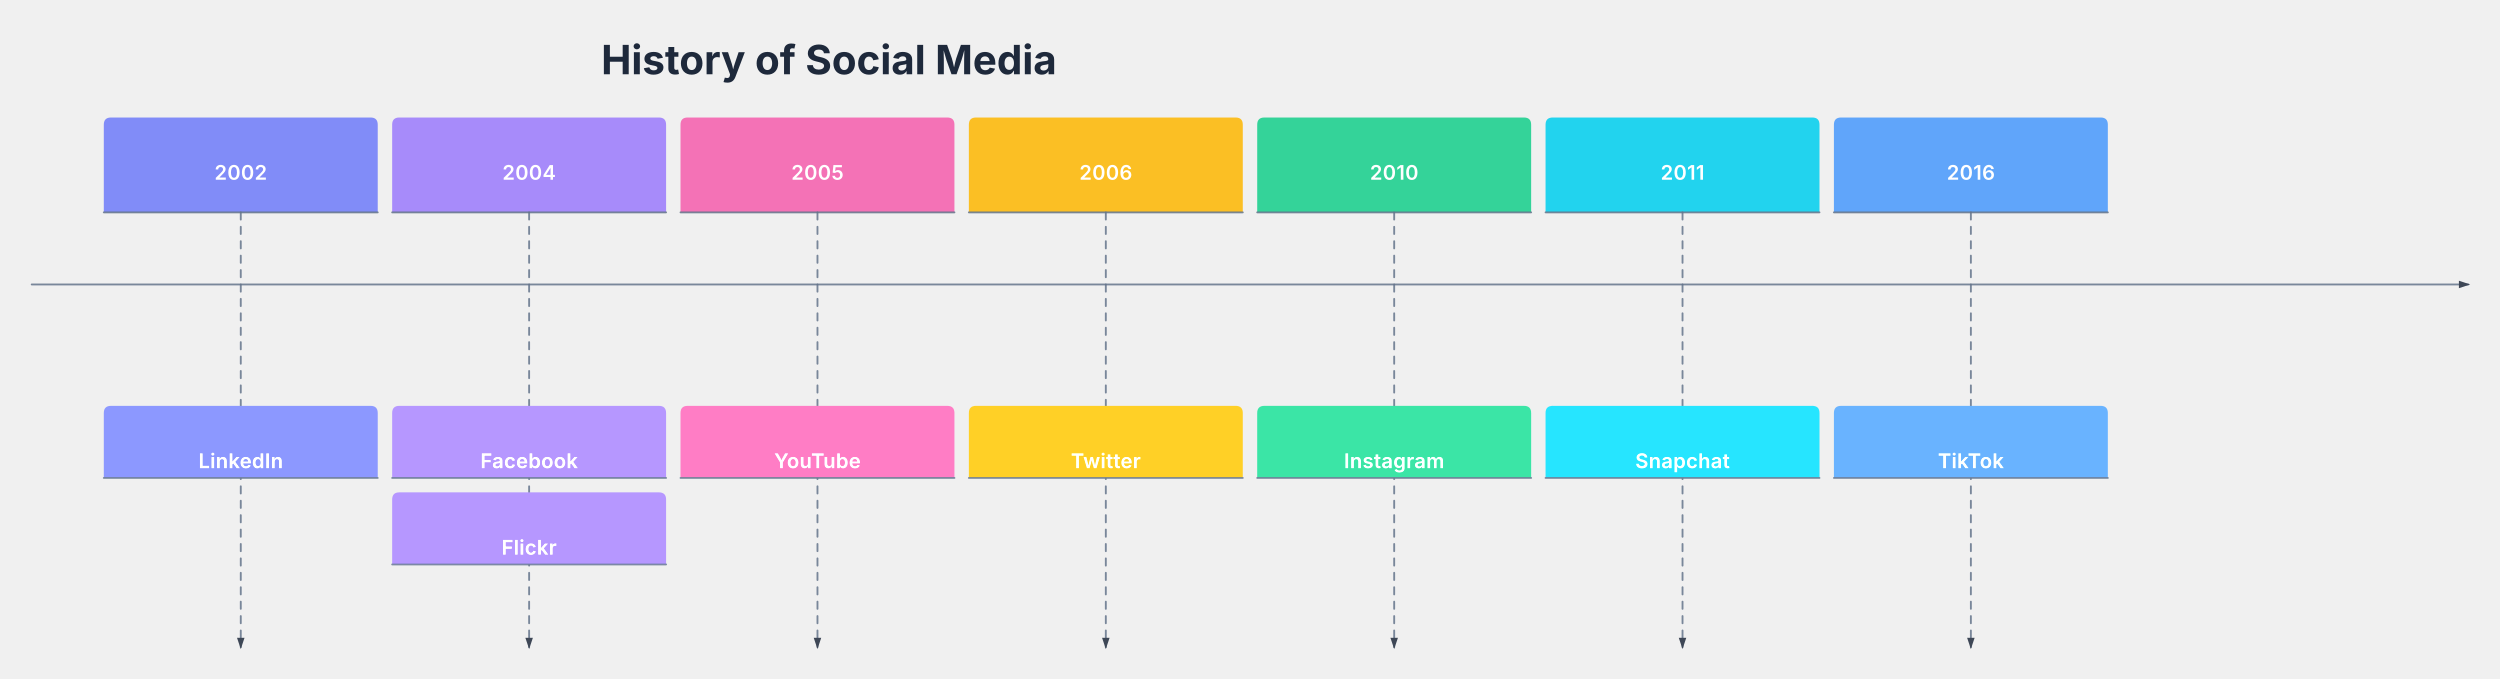
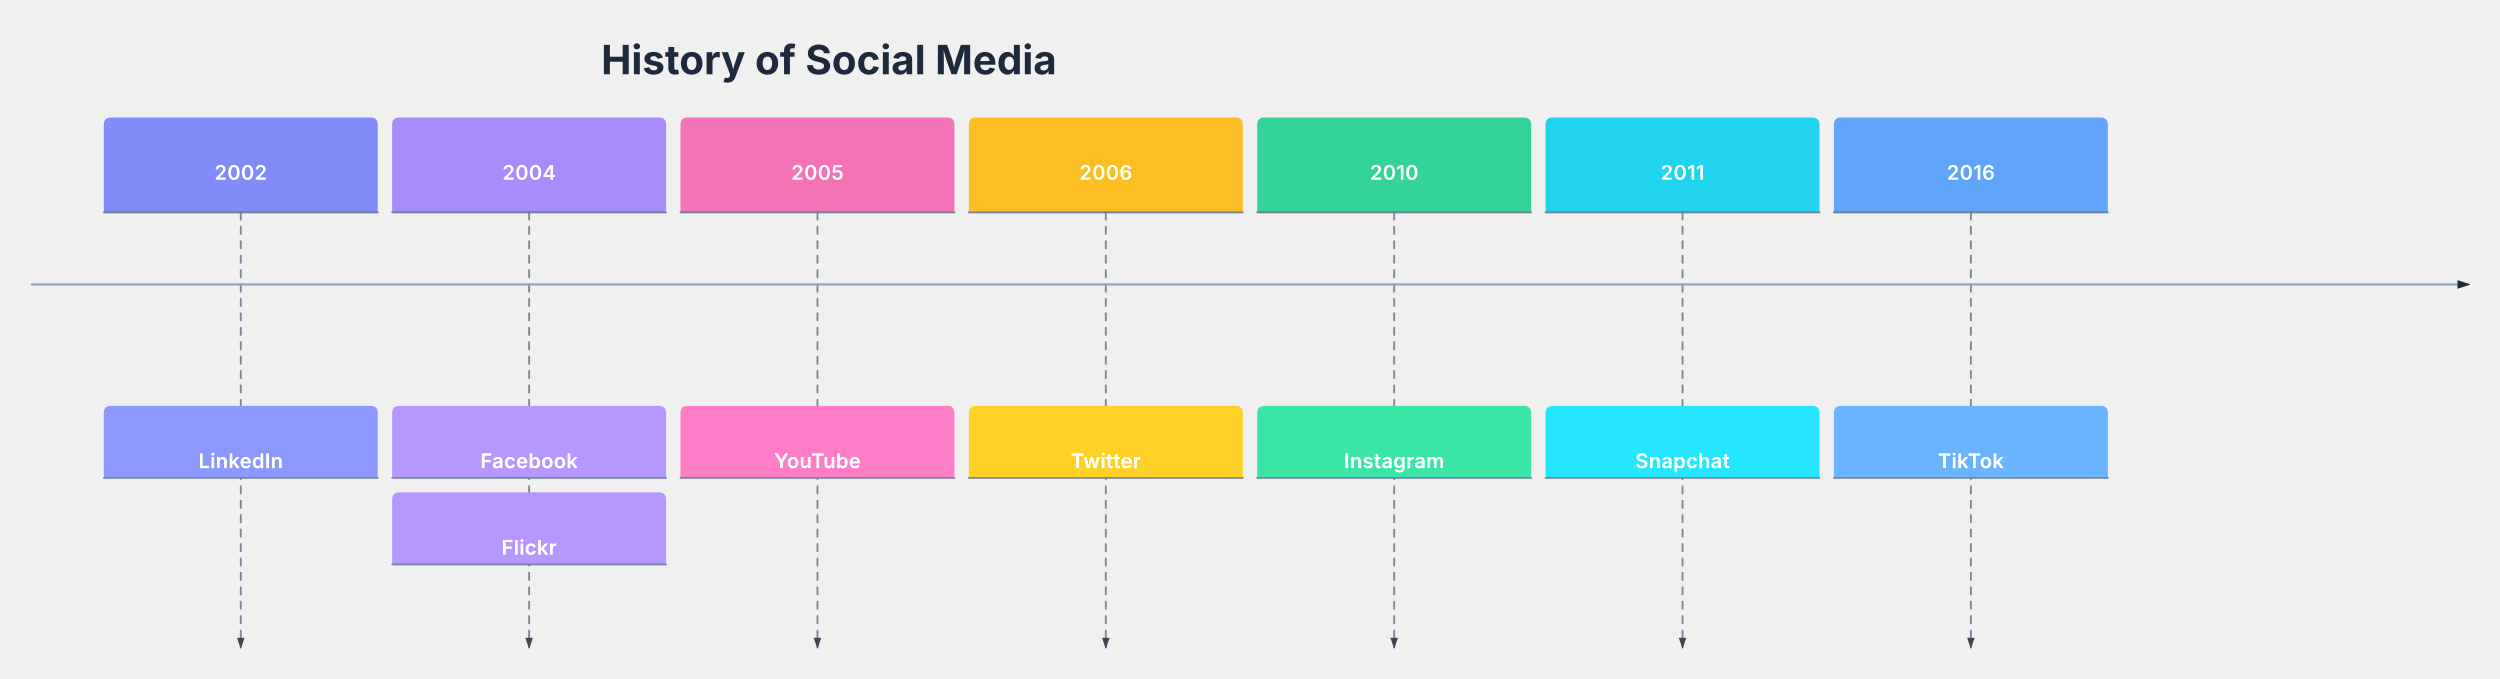
<svg xmlns="http://www.w3.org/2000/svg" id="graph-pretty" width="1734" style="max-width: none;" viewBox="128 -31.5 1734 470.9" role="graphics-document document" aria-roledescription="timeline" height="470.9">
  <style>#graph-pretty{font-family:"Inter",system-ui,-apple-system,"Segoe UI",Roboto,"Helvetica Neue",Arial,sans-serif;font-size:14px;fill:#1E293B;}@keyframes edge-animation-frame{from{stroke-dashoffset:0;}}@keyframes dash{to{stroke-dashoffset:0;}}#graph-pretty .edge-animation-slow{stroke-dasharray:9,5!important;stroke-dashoffset:900;animation:dash 50s linear infinite;stroke-linecap:round;}#graph-pretty .edge-animation-fast{stroke-dasharray:9,5!important;stroke-dashoffset:900;animation:dash 20s linear infinite;stroke-linecap:round;}#graph-pretty .error-icon{fill:#F0FDFA;}#graph-pretty .error-text{fill:#0f0205;stroke:#0f0205;}#graph-pretty .edge-thickness-normal{stroke-width:1px;}#graph-pretty .edge-thickness-thick{stroke-width:3.5px;}#graph-pretty .edge-pattern-solid{stroke-dasharray:0;}#graph-pretty .edge-thickness-invisible{stroke-width:0;fill:none;}#graph-pretty .edge-pattern-dashed{stroke-dasharray:3;}#graph-pretty .edge-pattern-dotted{stroke-dasharray:2;}#graph-pretty .marker{fill:#94A3B8;stroke:#94A3B8;}#graph-pretty .marker.cross{stroke:#94A3B8;}#graph-pretty svg{font-family:"Inter",system-ui,-apple-system,"Segoe UI",Roboto,"Helvetica Neue",Arial,sans-serif;font-size:14px;}#graph-pretty p{margin:0;}#graph-pretty .edge{stroke-width:3;}#graph-pretty .section--1 rect,#graph-pretty .section--1 path,#graph-pretty .section--1 circle,#graph-pretty .section--1 path{fill:#818CF8;}#graph-pretty .section--1 text{fill:#FFFFFF;}#graph-pretty .node-icon--1{font-size:40px;color:#FFFFFF;}#graph-pretty .section-edge--1{stroke:#818CF8;}#graph-pretty .edge-depth--1{stroke-width:17;}#graph-pretty .section--1 line{stroke:rgb(241.868, 221.233, 18.632);stroke-width:3;}#graph-pretty .lineWrapper line{stroke:#FFFFFF;}#graph-pretty .disabled,#graph-pretty .disabled circle,#graph-pretty .disabled text{fill:#F0FDFA;}#graph-pretty .disabled text{fill:#C7D2FE;}#graph-pretty .section-0 rect,#graph-pretty .section-0 path,#graph-pretty .section-0 circle,#graph-pretty .section-0 path{fill:#A78BFA;}#graph-pretty .section-0 text{fill:#FFFFFF;}#graph-pretty .node-icon-0{font-size:40px;color:#FFFFFF;}#graph-pretty .section-edge-0{stroke:#A78BFA;}#graph-pretty .edge-depth-0{stroke-width:14;}#graph-pretty .section-0 line{stroke:rgb(180.727, 238.231, 10.269);stroke-width:3;}#graph-pretty .lineWrapper line{stroke:#FFFFFF;}#graph-pretty .disabled,#graph-pretty .disabled circle,#graph-pretty .disabled text{fill:#F0FDFA;}#graph-pretty .disabled text{fill:#C7D2FE;}#graph-pretty .section-1 rect,#graph-pretty .section-1 path,#graph-pretty .section-1 circle,#graph-pretty .section-1 path{fill:#F472B6;}#graph-pretty .section-1 text{fill:#FFFFFF;}#graph-pretty .node-icon-1{font-size:40px;color:#FFFFFF;}#graph-pretty .section-edge-1{stroke:#F472B6;}#graph-pretty .edge-depth-1{stroke-width:11;}#graph-pretty .section-1 line{stroke:rgb(41.181, 238.319, 135.201);stroke-width:3;}#graph-pretty .lineWrapper line{stroke:#FFFFFF;}#graph-pretty .disabled,#graph-pretty .disabled circle,#graph-pretty .disabled text{fill:#F0FDFA;}#graph-pretty .disabled text{fill:#C7D2FE;}#graph-pretty .section-2 rect,#graph-pretty .section-2 path,#graph-pretty .section-2 circle,#graph-pretty .section-2 path{fill:#FBBF24;}#graph-pretty .section-2 text{fill:#FFFFFF;}#graph-pretty .node-icon-2{font-size:40px;color:#FFFFFF;}#graph-pretty .section-edge-2{stroke:#FBBF24;}#graph-pretty .edge-depth-2{stroke-width:8;}#graph-pretty .section-2 line{stroke:rgb(98.361, 141.276, 252.139);stroke-width:3;}#graph-pretty .lineWrapper line{stroke:#FFFFFF;}#graph-pretty .disabled,#graph-pretty .disabled circle,#graph-pretty .disabled text{fill:#F0FDFA;}#graph-pretty .disabled text{fill:#C7D2FE;}#graph-pretty .section-3 rect,#graph-pretty .section-3 path,#graph-pretty .section-3 circle,#graph-pretty .section-3 path{fill:#34D399;}#graph-pretty .section-3 text{fill:#FFFFFF;}#graph-pretty .node-icon-3{font-size:40px;color:#FFFFFF;}#graph-pretty .section-edge-3{stroke:#34D399;}#graph-pretty .edge-depth-3{stroke-width:5;}#graph-pretty .section-3 line{stroke:rgb(230.862, 143.638, 175.455);stroke-width:3;}#graph-pretty .lineWrapper line{stroke:#FFFFFF;}#graph-pretty .disabled,#graph-pretty .disabled circle,#graph-pretty .disabled text{fill:#F0FDFA;}#graph-pretty .disabled text{fill:#C7D2FE;}#graph-pretty .section-4 rect,#graph-pretty .section-4 path,#graph-pretty .section-4 circle,#graph-pretty .section-4 path{fill:#22D3EE;}#graph-pretty .section-4 text{fill:#FFFFFF;}#graph-pretty .node-icon-4{font-size:40px;color:#FFFFFF;}#graph-pretty .section-edge-4{stroke:#22D3EE;}#graph-pretty .edge-depth-4{stroke-width:2;}#graph-pretty .section-4 line{stroke:rgb(244.679, 137.214, 120.821);stroke-width:3;}#graph-pretty .lineWrapper line{stroke:#FFFFFF;}#graph-pretty .disabled,#graph-pretty .disabled circle,#graph-pretty .disabled text{fill:#F0FDFA;}#graph-pretty .disabled text{fill:#C7D2FE;}#graph-pretty .section-5 rect,#graph-pretty .section-5 path,#graph-pretty .section-5 circle,#graph-pretty .section-5 path{fill:#60A5FA;}#graph-pretty .section-5 text{fill:#FFFFFF;}#graph-pretty .node-icon-5{font-size:40px;color:#FFFFFF;}#graph-pretty .section-edge-5{stroke:#60A5FA;}#graph-pretty .edge-depth-5{stroke-width:-1;}#graph-pretty .section-5 line{stroke:rgb(248.338, 156.409, 43.162);stroke-width:3;}#graph-pretty .lineWrapper line{stroke:#FFFFFF;}#graph-pretty .disabled,#graph-pretty .disabled circle,#graph-pretty .disabled text{fill:#F0FDFA;}#graph-pretty .disabled text{fill:#C7D2FE;}#graph-pretty .section-6 rect,#graph-pretty .section-6 path,#graph-pretty .section-6 circle,#graph-pretty .section-6 path{fill:#A3E635;}#graph-pretty .section-6 text{fill:#FFFFFF;}#graph-pretty .node-icon-6{font-size:40px;color:#FFFFFF;}#graph-pretty .section-edge-6{stroke:#A3E635;}#graph-pretty .edge-depth-6{stroke-width:-4;}#graph-pretty .section-6 line{stroke:rgb(162.522, 116.626, 237.874);stroke-width:3;}#graph-pretty .lineWrapper line{stroke:#FFFFFF;}#graph-pretty .disabled,#graph-pretty .disabled circle,#graph-pretty .disabled text{fill:#F0FDFA;}#graph-pretty .disabled text{fill:#C7D2FE;}#graph-pretty .section-7 rect,#graph-pretty .section-7 path,#graph-pretty .section-7 circle,#graph-pretty .section-7 path{fill:#FB923C;}#graph-pretty .section-7 text{fill:#FFFFFF;}#graph-pretty .node-icon-7{font-size:40px;color:#FFFFFF;}#graph-pretty .section-edge-7{stroke:#FB923C;}#graph-pretty .edge-depth-7{stroke-width:-7;}#graph-pretty .section-7 line{stroke:rgb(75.188, 172.01, 251.312);stroke-width:3;}#graph-pretty .lineWrapper line{stroke:#FFFFFF;}#graph-pretty .disabled,#graph-pretty .disabled circle,#graph-pretty .disabled text{fill:#F0FDFA;}#graph-pretty .disabled text{fill:#C7D2FE;}#graph-pretty .section-8 rect,#graph-pretty .section-8 path,#graph-pretty .section-8 circle,#graph-pretty .section-8 path{fill:#2DD4BF;}#graph-pretty .section-8 text{fill:#FFFFFF;}#graph-pretty .node-icon-8{font-size:40px;color:#FFFFFF;}#graph-pretty .section-edge-8{stroke:#2DD4BF;}#graph-pretty .edge-depth-8{stroke-width:-10;}#graph-pretty .section-8 line{stroke:rgb(232.99, 147.51, 158.259);stroke-width:3;}#graph-pretty .lineWrapper line{stroke:#FFFFFF;}#graph-pretty .disabled,#graph-pretty .disabled circle,#graph-pretty .disabled text{fill:#F0FDFA;}#graph-pretty .disabled text{fill:#C7D2FE;}#graph-pretty .section-9 rect,#graph-pretty .section-9 path,#graph-pretty .section-9 circle,#graph-pretty .section-9 path{fill:#C084FC;}#graph-pretty .section-9 text{fill:#FFFFFF;}#graph-pretty .node-icon-9{font-size:40px;color:#FFFFFF;}#graph-pretty .section-edge-9{stroke:#C084FC;}#graph-pretty .edge-depth-9{stroke-width:-13;}#graph-pretty .section-9 line{stroke:rgb(126.75, 247.464, 6.036);stroke-width:3;}#graph-pretty .lineWrapper line{stroke:#FFFFFF;}#graph-pretty .disabled,#graph-pretty .disabled circle,#graph-pretty .disabled text{fill:#F0FDFA;}#graph-pretty .disabled text{fill:#C7D2FE;}#graph-pretty .section-10 rect,#graph-pretty .section-10 path,#graph-pretty .section-10 circle,#graph-pretty .section-10 path{fill:#FB7185;}#graph-pretty .section-10 text{fill:#FFFFFF;}#graph-pretty .node-icon-10{font-size:40px;color:#FFFFFF;}#graph-pretty .section-edge-10{stroke:#FB7185;}#graph-pretty .edge-depth-10{stroke-width:-16;}#graph-pretty .section-10 line{stroke:rgb(24.979, 248.521, 216.123);stroke-width:3;}#graph-pretty .lineWrapper line{stroke:#FFFFFF;}#graph-pretty .disabled,#graph-pretty .disabled circle,#graph-pretty .disabled text{fill:#F0FDFA;}#graph-pretty .disabled text{fill:#C7D2FE;}#graph-pretty .section--1[data-look="neo"] rect,#graph-pretty .section--1[data-look="neo"] path,#graph-pretty .section--1[data-look="neo"] circle{fill:#EEF2FF;stroke:url(#graph-pretty-gradient);stroke-width:2;}#graph-pretty .section--1[data-look="neo"] line{stroke:url(#graph-pretty-gradient);stroke-width:2;}#graph-pretty .section-0[data-look="neo"] rect,#graph-pretty .section-0[data-look="neo"] path,#graph-pretty .section-0[data-look="neo"] circle{fill:#EEF2FF;stroke:url(#graph-pretty-gradient);stroke-width:2;}#graph-pretty .section-0[data-look="neo"] line{stroke:url(#graph-pretty-gradient);stroke-width:2;}#graph-pretty .section-1[data-look="neo"] rect,#graph-pretty .section-1[data-look="neo"] path,#graph-pretty .section-1[data-look="neo"] circle{fill:#EEF2FF;stroke:url(#graph-pretty-gradient);stroke-width:2;}#graph-pretty .section-1[data-look="neo"] line{stroke:url(#graph-pretty-gradient);stroke-width:2;}#graph-pretty .section-2[data-look="neo"] rect,#graph-pretty .section-2[data-look="neo"] path,#graph-pretty .section-2[data-look="neo"] circle{fill:#EEF2FF;stroke:url(#graph-pretty-gradient);stroke-width:2;}#graph-pretty .section-2[data-look="neo"] line{stroke:url(#graph-pretty-gradient);stroke-width:2;}#graph-pretty .section-3[data-look="neo"] rect,#graph-pretty .section-3[data-look="neo"] path,#graph-pretty .section-3[data-look="neo"] circle{fill:#EEF2FF;stroke:url(#graph-pretty-gradient);stroke-width:2;}#graph-pretty .section-3[data-look="neo"] line{stroke:url(#graph-pretty-gradient);stroke-width:2;}#graph-pretty .section-4[data-look="neo"] rect,#graph-pretty .section-4[data-look="neo"] path,#graph-pretty .section-4[data-look="neo"] circle{fill:#EEF2FF;stroke:url(#graph-pretty-gradient);stroke-width:2;}#graph-pretty .section-4[data-look="neo"] line{stroke:url(#graph-pretty-gradient);stroke-width:2;}#graph-pretty .section-5[data-look="neo"] rect,#graph-pretty .section-5[data-look="neo"] path,#graph-pretty .section-5[data-look="neo"] circle{fill:#EEF2FF;stroke:url(#graph-pretty-gradient);stroke-width:2;}#graph-pretty .section-5[data-look="neo"] line{stroke:url(#graph-pretty-gradient);stroke-width:2;}#graph-pretty .section-6[data-look="neo"] rect,#graph-pretty .section-6[data-look="neo"] path,#graph-pretty .section-6[data-look="neo"] circle{fill:#EEF2FF;stroke:url(#graph-pretty-gradient);stroke-width:2;}#graph-pretty .section-6[data-look="neo"] line{stroke:url(#graph-pretty-gradient);stroke-width:2;}#graph-pretty .section-7[data-look="neo"] rect,#graph-pretty .section-7[data-look="neo"] path,#graph-pretty .section-7[data-look="neo"] circle{fill:#EEF2FF;stroke:url(#graph-pretty-gradient);stroke-width:2;}#graph-pretty .section-7[data-look="neo"] line{stroke:url(#graph-pretty-gradient);stroke-width:2;}#graph-pretty .section-8[data-look="neo"] rect,#graph-pretty .section-8[data-look="neo"] path,#graph-pretty .section-8[data-look="neo"] circle{fill:#EEF2FF;stroke:url(#graph-pretty-gradient);stroke-width:2;}#graph-pretty .section-8[data-look="neo"] line{stroke:url(#graph-pretty-gradient);stroke-width:2;}#graph-pretty .section-9[data-look="neo"] rect,#graph-pretty .section-9[data-look="neo"] path,#graph-pretty .section-9[data-look="neo"] circle{fill:#EEF2FF;stroke:url(#graph-pretty-gradient);stroke-width:2;}#graph-pretty .section-9[data-look="neo"] line{stroke:url(#graph-pretty-gradient);stroke-width:2;}#graph-pretty .section-10[data-look="neo"] rect,#graph-pretty .section-10[data-look="neo"] path,#graph-pretty .section-10[data-look="neo"] circle{fill:#EEF2FF;stroke:url(#graph-pretty-gradient);stroke-width:2;}#graph-pretty .section-10[data-look="neo"] line{stroke:url(#graph-pretty-gradient);stroke-width:2;}#graph-pretty .section-root rect,#graph-pretty .section-root path,#graph-pretty .section-root circle{fill:#818CF8;}#graph-pretty .section-root text{fill:#FFFFFF;}#graph-pretty .icon-container{height:100%;display:flex;justify-content:center;align-items:center;}#graph-pretty .edge{fill:none;}#graph-pretty .eventWrapper{filter:brightness(120%);}#graph-pretty .node .neo-node{stroke:#A5B4FC;}#graph-pretty [data-look="neo"].node rect,#graph-pretty [data-look="neo"].cluster rect,#graph-pretty [data-look="neo"].node polygon{stroke:url(#graph-pretty-gradient);filter:drop-shadow( 1px 2px 2px rgba(185,185,185,1));}#graph-pretty [data-look="neo"].node path{stroke:url(#graph-pretty-gradient);stroke-width:1px;}#graph-pretty [data-look="neo"].node .outer-path{filter:drop-shadow( 1px 2px 2px rgba(185,185,185,1));}#graph-pretty [data-look="neo"].node .neo-line path{stroke:#A5B4FC;filter:none;}#graph-pretty [data-look="neo"].node circle{stroke:url(#graph-pretty-gradient);filter:drop-shadow( 1px 2px 2px rgba(185,185,185,1));}#graph-pretty [data-look="neo"].node circle .state-start{fill:#000000;}#graph-pretty [data-look="neo"].icon-shape .icon{fill:url(#graph-pretty-gradient);filter:drop-shadow( 1px 2px 2px rgba(185,185,185,1));}#graph-pretty [data-look="neo"].icon-shape .icon-neo path{stroke:url(#graph-pretty-gradient);filter:drop-shadow( 1px 2px 2px rgba(185,185,185,1));}#graph-pretty :root{--mermaid-font-family:"Inter",system-ui,-apple-system,"Segoe UI",Roboto,"Helvetica Neue",Arial,sans-serif;}</style>
  <g />
  <g />
  <defs>
    <marker id="graph-pretty-arrowhead" refX="5" refY="2" markerWidth="6" markerHeight="4" orient="auto">
      <path d="M 0,0 V 4 L6,2 Z" />
    </marker>
  </defs>
  <g class="taskWrapper" transform="translate(200, 50)">
    <g class="timeline-node section--1">
      <g>
        <path id="graph-pretty-node-0" class="node-bkg node-undefined" d="M0 60.8 v-55.8 q0,-5,5,-5 h180 q5,0,5,5 v60.8 H0 Z" />
        <line class="node-line--1" x1="0" y1="65.8" x2="190" y2="65.8" />
      </g>
      <g transform="translate(95, 10)">
        <text dy="1em" alignment-baseline="middle" dominant-baseline="middle" text-anchor="middle">
          <tspan x="0" dy="1em">2002</tspan>
        </text>
      </g>
    </g>
  </g>
  <g class="lineWrapper">
    <line x1="295" y1="115.8" x2="295" y2="417.4" stroke-width="2" stroke="black" marker-end="url(#graph-pretty-arrowhead)" stroke-dasharray="5,5" />
  </g>
  <g class="eventWrapper" transform="translate(200, 250)">
    <g class="timeline-node section--1">
      <g>
        <path id="graph-pretty-node-1" class="node-bkg node-undefined" d="M0 45 v-40 q0,-5,5,-5 h180 q5,0,5,5 v45 H0 Z" />
        <line class="node-line--1" x1="0" y1="50" x2="190" y2="50" />
      </g>
      <g transform="translate(95, 10)">
        <text dy="1em" alignment-baseline="middle" dominant-baseline="middle" text-anchor="middle">
          <tspan x="0" dy="1em">LinkedIn</tspan>
        </text>
      </g>
    </g>
  </g>
  <g class="taskWrapper" transform="translate(400, 50)">
    <g class="timeline-node section-0">
      <g>
        <path id="graph-pretty-node-2" class="node-bkg node-undefined" d="M0 60.8 v-55.8 q0,-5,5,-5 h180 q5,0,5,5 v60.8 H0 Z" />
        <line class="node-line-0" x1="0" y1="65.8" x2="190" y2="65.8" />
      </g>
      <g transform="translate(95, 10)">
        <text dy="1em" alignment-baseline="middle" dominant-baseline="middle" text-anchor="middle">
          <tspan x="0" dy="1em">2004</tspan>
        </text>
      </g>
    </g>
  </g>
  <g class="lineWrapper">
    <line x1="495" y1="115.8" x2="495" y2="417.4" stroke-width="2" stroke="black" marker-end="url(#graph-pretty-arrowhead)" stroke-dasharray="5,5" />
  </g>
  <g class="eventWrapper" transform="translate(400, 250)">
    <g class="timeline-node section-0">
      <g>
        <path id="graph-pretty-node-3" class="node-bkg node-undefined" d="M0 45 v-40 q0,-5,5,-5 h180 q5,0,5,5 v45 H0 Z" />
        <line class="node-line-0" x1="0" y1="50" x2="190" y2="50" />
      </g>
      <g transform="translate(95, 10)">
        <text dy="1em" alignment-baseline="middle" dominant-baseline="middle" text-anchor="middle">
          <tspan x="0" dy="1em">Facebook</tspan>
        </text>
      </g>
    </g>
  </g>
  <g class="eventWrapper" transform="translate(400, 310)">
    <g class="timeline-node section-0">
      <g>
        <path id="graph-pretty-node-4" class="node-bkg node-undefined" d="M0 45 v-40 q0,-5,5,-5 h180 q5,0,5,5 v45 H0 Z" />
        <line class="node-line-0" x1="0" y1="50" x2="190" y2="50" />
      </g>
      <g transform="translate(95, 10)">
        <text dy="1em" alignment-baseline="middle" dominant-baseline="middle" text-anchor="middle">
          <tspan x="0" dy="1em">Flickr</tspan>
        </text>
      </g>
    </g>
  </g>
  <g class="taskWrapper" transform="translate(600, 50)">
    <g class="timeline-node section-1">
      <g>
        <path id="graph-pretty-node-5" class="node-bkg node-undefined" d="M0 60.8 v-55.8 q0,-5,5,-5 h180 q5,0,5,5 v60.8 H0 Z" />
        <line class="node-line-1" x1="0" y1="65.8" x2="190" y2="65.8" />
      </g>
      <g transform="translate(95, 10)">
        <text dy="1em" alignment-baseline="middle" dominant-baseline="middle" text-anchor="middle">
          <tspan x="0" dy="1em">2005</tspan>
        </text>
      </g>
    </g>
  </g>
  <g class="lineWrapper">
    <line x1="695" y1="115.8" x2="695" y2="417.4" stroke-width="2" stroke="black" marker-end="url(#graph-pretty-arrowhead)" stroke-dasharray="5,5" />
  </g>
  <g class="eventWrapper" transform="translate(600, 250)">
    <g class="timeline-node section-1">
      <g>
        <path id="graph-pretty-node-6" class="node-bkg node-undefined" d="M0 45 v-40 q0,-5,5,-5 h180 q5,0,5,5 v45 H0 Z" />
        <line class="node-line-1" x1="0" y1="50" x2="190" y2="50" />
      </g>
      <g transform="translate(95, 10)">
        <text dy="1em" alignment-baseline="middle" dominant-baseline="middle" text-anchor="middle">
          <tspan x="0" dy="1em">YouTube</tspan>
        </text>
      </g>
    </g>
  </g>
  <g class="taskWrapper" transform="translate(800, 50)">
    <g class="timeline-node section-2">
      <g>
        <path id="graph-pretty-node-7" class="node-bkg node-undefined" d="M0 60.8 v-55.8 q0,-5,5,-5 h180 q5,0,5,5 v60.8 H0 Z" />
        <line class="node-line-2" x1="0" y1="65.8" x2="190" y2="65.8" />
      </g>
      <g transform="translate(95, 10)">
        <text dy="1em" alignment-baseline="middle" dominant-baseline="middle" text-anchor="middle">
          <tspan x="0" dy="1em">2006</tspan>
        </text>
      </g>
    </g>
  </g>
  <g class="lineWrapper">
    <line x1="895" y1="115.8" x2="895" y2="417.4" stroke-width="2" stroke="black" marker-end="url(#graph-pretty-arrowhead)" stroke-dasharray="5,5" />
  </g>
  <g class="eventWrapper" transform="translate(800, 250)">
    <g class="timeline-node section-2">
      <g>
        <path id="graph-pretty-node-8" class="node-bkg node-undefined" d="M0 45 v-40 q0,-5,5,-5 h180 q5,0,5,5 v45 H0 Z" />
        <line class="node-line-2" x1="0" y1="50" x2="190" y2="50" />
      </g>
      <g transform="translate(95, 10)">
        <text dy="1em" alignment-baseline="middle" dominant-baseline="middle" text-anchor="middle">
          <tspan x="0" dy="1em">Twitter</tspan>
        </text>
      </g>
    </g>
  </g>
  <g class="taskWrapper" transform="translate(1000, 50)">
    <g class="timeline-node section-3">
      <g>
        <path id="graph-pretty-node-9" class="node-bkg node-undefined" d="M0 60.8 v-55.8 q0,-5,5,-5 h180 q5,0,5,5 v60.8 H0 Z" />
        <line class="node-line-3" x1="0" y1="65.8" x2="190" y2="65.8" />
      </g>
      <g transform="translate(95, 10)">
        <text dy="1em" alignment-baseline="middle" dominant-baseline="middle" text-anchor="middle">
          <tspan x="0" dy="1em">2010</tspan>
        </text>
      </g>
    </g>
  </g>
  <g class="lineWrapper">
    <line x1="1095" y1="115.8" x2="1095" y2="417.4" stroke-width="2" stroke="black" marker-end="url(#graph-pretty-arrowhead)" stroke-dasharray="5,5" />
  </g>
  <g class="eventWrapper" transform="translate(1000, 250)">
    <g class="timeline-node section-3">
      <g>
        <path id="graph-pretty-node-10" class="node-bkg node-undefined" d="M0 45 v-40 q0,-5,5,-5 h180 q5,0,5,5 v45 H0 Z" />
        <line class="node-line-3" x1="0" y1="50" x2="190" y2="50" />
      </g>
      <g transform="translate(95, 10)">
        <text dy="1em" alignment-baseline="middle" dominant-baseline="middle" text-anchor="middle">
          <tspan x="0" dy="1em">Instagram</tspan>
        </text>
      </g>
    </g>
  </g>
  <g class="taskWrapper" transform="translate(1200, 50)">
    <g class="timeline-node section-4">
      <g>
        <path id="graph-pretty-node-11" class="node-bkg node-undefined" d="M0 60.8 v-55.8 q0,-5,5,-5 h180 q5,0,5,5 v60.8 H0 Z" />
        <line class="node-line-4" x1="0" y1="65.8" x2="190" y2="65.8" />
      </g>
      <g transform="translate(95, 10)">
        <text dy="1em" alignment-baseline="middle" dominant-baseline="middle" text-anchor="middle">
          <tspan x="0" dy="1em">2011</tspan>
        </text>
      </g>
    </g>
  </g>
  <g class="lineWrapper">
    <line x1="1295" y1="115.8" x2="1295" y2="417.4" stroke-width="2" stroke="black" marker-end="url(#graph-pretty-arrowhead)" stroke-dasharray="5,5" />
  </g>
  <g class="eventWrapper" transform="translate(1200, 250)">
    <g class="timeline-node section-4">
      <g>
        <path id="graph-pretty-node-12" class="node-bkg node-undefined" d="M0 45 v-40 q0,-5,5,-5 h180 q5,0,5,5 v45 H0 Z" />
        <line class="node-line-4" x1="0" y1="50" x2="190" y2="50" />
      </g>
      <g transform="translate(95, 10)">
        <text dy="1em" alignment-baseline="middle" dominant-baseline="middle" text-anchor="middle">
          <tspan x="0" dy="1em">Snapchat</tspan>
        </text>
      </g>
    </g>
  </g>
  <g class="taskWrapper" transform="translate(1400, 50)">
    <g class="timeline-node section-5">
      <g>
        <path id="graph-pretty-node-13" class="node-bkg node-undefined" d="M0 60.8 v-55.8 q0,-5,5,-5 h180 q5,0,5,5 v60.8 H0 Z" />
        <line class="node-line-5" x1="0" y1="65.8" x2="190" y2="65.8" />
      </g>
      <g transform="translate(95, 10)">
        <text dy="1em" alignment-baseline="middle" dominant-baseline="middle" text-anchor="middle">
          <tspan x="0" dy="1em">2016</tspan>
        </text>
      </g>
    </g>
  </g>
  <g class="lineWrapper">
    <line x1="1495" y1="115.8" x2="1495" y2="417.4" stroke-width="2" stroke="black" marker-end="url(#graph-pretty-arrowhead)" stroke-dasharray="5,5" />
  </g>
  <g class="eventWrapper" transform="translate(1400, 250)">
    <g class="timeline-node section-5">
      <g>
        <path id="graph-pretty-node-14" class="node-bkg node-undefined" d="M0 45 v-40 q0,-5,5,-5 h180 q5,0,5,5 v45 H0 Z" />
        <line class="node-line-5" x1="0" y1="50" x2="190" y2="50" />
      </g>
      <g transform="translate(95, 10)">
        <text dy="1em" alignment-baseline="middle" dominant-baseline="middle" text-anchor="middle">
          <tspan x="0" dy="1em">TikTok</tspan>
        </text>
      </g>
    </g>
  </g>
  <text x="545" font-size="4ex" font-weight="bold" y="20">History of Social Media</text>
  <g class="lineWrapper">
    <line x1="150" y1="165.8" x2="1840" y2="165.8" stroke-width="4" stroke="black" marker-end="url(#graph-pretty-arrowhead)" />
  </g>
  <style>
  .mp-root svg { overflow: visible; }

  /* ノード: 柔らかい影 + 繊細な枠線 */
  .node rect,
  .node polygon,
  .node circle,
  .node ellipse,
  .node path {
    filter:
      drop-shadow(0 1px 2px rgba(15, 23, 42, 0.05))
      drop-shadow(0 6px 14px rgba(15, 23, 42, 0.06));
    stroke-width: 1.2px !important;
  }

  /* 四角ノードは角丸 */
  .node rect { rx: 12; ry: 12; }

  /* ===== flowchart: 形状ごとに色分け ===== */
  /* 長方形 → インディゴ */
  .flowchart g.node.default rect.basic.label-container {
    fill: #EEF2FF !important;
    stroke: #A5B4FC !important;
    stroke-width: 1.5px !important;
  }
  /* ひし形（判断） → 琥珀 */
  .flowchart g.node.default polygon.label-container {
    fill: #FEF3C7 !important;
    stroke: #FBBF24 !important;
    stroke-width: 1.5px !important;
  }
  /* 円柱/丸角（DB, パスで描画） → エメラルド */
  .flowchart g.node.default g.basic.label-container.outer-path path:nth-of-type(1),
  .flowchart g.node.default .basic.label-container.outer-path path:nth-of-type(1) {
    fill: #ECFDF5 !important;
  }
  .flowchart g.node.default g.basic.label-container.outer-path path:nth-of-type(2),
  .flowchart g.node.default .basic.label-container.outer-path path:nth-of-type(2) {
    stroke: #6EE7B7 !important;
    stroke-width: 1.5px !important;
  }
  /* サブグラフ（クラスタ） → ラベンダーがかった背景 */
  .flowchart g.cluster rect {
    fill: #F5F3FF !important;
    stroke: #C4B5FD !important;
    stroke-dasharray: 4 4 !important;
  }

  /* エッジ: 細めで上品に */
  .edgePath path.path,
  .flowchart-link {
    stroke-width: 1.5px !important;
    stroke-linecap: round !important;
    stroke-linejoin: round !important;
  }

  /* 矢印ヘッド */
  .arrowheadPath,
  marker path {
    stroke-width: 0 !important;
  }

  /* エッジラベル: 白ピル風（flowchart のみ。ER/state/class は記号と被るので除外） */
  .flowchart .edgeLabel { background-color: transparent !important; }
  .flowchart .edgeLabel foreignObject { overflow: visible !important; }
  .flowchart .edgeLabel rect { fill: transparent !important; opacity: 0 !important; }
  .flowchart .edgeLabel .labelBkg,
  .flowchart .edgeLabel foreignObject div.labelBkg {
    background-color: rgba(255, 255, 255, 0.96) !important;
    color: #334155 !important;
    font-size: 12px !important;
    padding: 5px 20px !important;
    border-radius: 999px !important;
    box-shadow: 0 1px 2px rgba(15, 23, 42, 0.06);
    line-height: 1.2 !important;
    white-space: nowrap !important;
    box-sizing: content-box !important;
  }
  .flowchart .edgeLabel .labelBkg span,
  .flowchart .edgeLabel .labelBkg p {
    background-color: transparent !important;
    color: #334155 !important;
    margin: 0 !important;
  }
  /* ER/state/class はピル化せずデフォルトの素な背景のまま（記号と干渉しないように） */

  /* クラスタ（サブグラフ） */
  .cluster rect {
    rx: 18 !important;
    ry: 18 !important;
    filter: drop-shadow(0 1px 2px rgba(15, 23, 42, 0.04));
    stroke-dasharray: 0 !important;
    stroke-width: 1px !important;
  }
  .cluster-label .nodeLabel,
  .cluster text {
    font-weight: 600 !important;
    fill: #0F172A !important;
    color: #0F172A !important;
  }

  /* ラベル類のフォント統一 */
  .nodeLabel,
  .edgeLabel,
  .cluster text,
  .actor,
  text.actor &gt; tspan,
  .messageText,
  .loopText,
  .noteText,
  .labelText,
  .sectionTitle,
  .titleText,
  .taskText,
  .grid text {
    font-family: "Inter", system-ui, sans-serif !important;
  }

  /* シーケンス図: アクターをインディゴのピルに */
  rect.actor,
  .actor {
    fill: #EEF2FF !important;
    stroke: #A5B4FC !important;
    stroke-width: 1.5px !important;
    rx: 12 !important;
    ry: 12 !important;
    filter: drop-shadow(0 2px 6px rgba(99, 102, 241, 0.14));
  }
  .actor-line {
    stroke: #C7D2FE !important;
    stroke-width: 1.5px !important;
    stroke-dasharray: 2 4 !important;
  }
  /* アクティベーション（呼び出し中の縦棒）をアクセント色に */
  rect.activation0, rect.activation1, rect.activation2 {
    fill: #E0E7FF !important;
    stroke: #818CF8 !important;
  }
  /* メッセージ矢印を少しだけコントラスト上げる */
  .messageLine0, .messageLine1, line.messageLine0, line.messageLine1, path.messageLine0, path.messageLine1 {
    stroke: #6366F1 !important;
    stroke-width: 1.5px !important;
  }
  /* ループ/オプト/alt ラベルボックス */
  rect.labelBox {
    fill: #EEF2FF !important;
    stroke: #A5B4FC !important;
    rx: 6 !important;
    ry: 6 !important;
  }

  /* ノートに軽い陰影 */
  .note, g.note rect {
    filter: drop-shadow(0 2px 6px rgba(234, 179, 8, 0.12));
    rx: 10 !important;
    ry: 10 !important;
  }
  .noteText, g.note text {
    font-size: 13px !important;
    font-weight: 500 !important;
  }

  /* ===== class diagram (mermaid v11: path 2 枚重ね構造) ===== */
  /* 1 枚目 path = 塗り、2 枚目 path = 手書き風アウトライン */
  .classDiagram g.node.default g.basic.label-container.outer-path path:nth-of-type(1) {
    fill: #E0E7FF !important;
  }
  .classDiagram g.node.default g.basic.label-container.outer-path path:nth-of-type(2) {
    stroke: #818CF8 !important;
    stroke-width: 1.8px !important;
  }
  .classDiagram g.node.default g.basic.label-container {
    filter: drop-shadow(0 2px 4px rgba(15, 23, 42, 0.06)) drop-shadow(0 12px 28px rgba(99, 102, 241, 0.20));
  }
  /* 区切り線もインディゴ系、すこし濃く */
  .classDiagram g.divider path {
    stroke: #A5B4FC !important;
    stroke-width: 1.4px !important;
  }
  /* タイトル（クラス名）をアクセントカラーに（幅計算済みのためサイズは据え置き） */
  .classDiagram g.label-group .nodeLabel p,
  .classDiagram g.label-group .nodeLabel span,
  .classDiagram g.label-group foreignObject div {
    color: #4338CA !important;
  }
  /* members / methods は本文色 */
  .classDiagram g.members-group .nodeLabel p,
  .classDiagram g.methods-group .nodeLabel p,
  .classDiagram g.members-group .nodeLabel span,
  .classDiagram g.methods-group .nodeLabel span {
    color: #1E293B !important;
  }
  /* relation エッジ */
  .classDiagram .relation {
    stroke: #94A3B8 !important;
    stroke-width: 1.3px !important;
    stroke-linecap: round !important;
  }

  /* ===== state diagram ===== */
  g.stateGroup rect,
  .node.statediagram-state rect,
  .node rect.state,
  rect.state,
  g.node.statediagram-state &gt; rect,
  .statediagram-state &gt; rect {
    rx: 14 !important;
    ry: 14 !important;
    fill: #EEF2FF !important;
    stroke: #C7D2FE !important;
    stroke-width: 1.2px !important;
    filter: drop-shadow(0 1px 2px rgba(15, 23, 42, 0.05)) drop-shadow(0 6px 14px rgba(99, 102, 241, 0.10));
  }
  g.stateGroup .title text,
  .stateLabel,
  .statediagram-state text,
  g.node.statediagram-state text {
    font-weight: 600 !important;
    fill: #1E293B !important;
    font-size: 14px !important;
  }
  /* 開始ノード: 濃いインディゴ + グロー */
  circle.start,
  .node circle.start,
  g.node.statediagram-state circle.start,
  g.statediagram-cluster circle.start,
  [id$="-start"] circle,
  g.node[id*="start"] &gt; circle {
    fill: #6366F1 !important;
    stroke: #FFFFFF !important;
    stroke-width: 3px !important;
    r: 10 !important;
    filter: drop-shadow(0 2px 6px rgba(99, 102, 241, 0.45));
  }
  /* 終了ノード: 二重丸、濃い外枠 */
  circle.end,
  .node circle.end,
  [id$="-end"] circle,
  g.node[id*="end"] &gt; circle {
    fill: #FFFFFF !important;
    stroke: #475569 !important;
    stroke-width: 2px !important;
  }
  circle.end-inner,
  g.node[id*="end"] circle.end-inner {
    fill: #475569 !important;
  }
  .transition,
  .edgePath .path.transition,
  path.transition {
    stroke: #64748B !important;
    stroke-width: 1.4px !important;
    stroke-linecap: round !important;
    opacity: 0.9 !important;
  }
  /* トランジション矢印とラベル */
  .statediagram .edgeLabel {
    background-color: rgba(255, 255, 255, 0.96) !important;
  }

  /* ===== ER diagram (mermaid v11: outer-path + row-rect) ===== */
  /* エンティティ外枠: 塗り＋手書き風アウトラインの 2 枚構造 */
  .erDiagram g.node.default g.outer-path path:nth-of-type(1) {
    fill: #EEF2FF !important;
  }
  .erDiagram g.node.default g.outer-path path:nth-of-type(2) {
    stroke: #C7D2FE !important;
    stroke-width: 1.3px !important;
  }
  .erDiagram g.node.default g.outer-path {
    filter: drop-shadow(0 1px 2px rgba(15, 23, 42, 0.05)) drop-shadow(0 8px 20px rgba(99, 102, 241, 0.12));
  }
  /* 属性行: 白と slate-50 の交互塗り */
  .erDiagram g.row-rect-odd path:nth-of-type(1) {
    fill: #FFFFFF !important;
  }
  .erDiagram g.row-rect-even path:nth-of-type(1) {
    fill: #F8FAFC !important;
  }
  .erDiagram g.row-rect-odd path:nth-of-type(2),
  .erDiagram g.row-rect-even path:nth-of-type(2) {
    stroke: #E2E8F0 !important;
    stroke-width: 1px !important;
  }
  /* エンティティ名: 幅計算済みのため色のみ上書き */
  .erDiagram g.label.name .nodeLabel p,
  .erDiagram g.label.name .nodeLabel span,
  .erDiagram g.label.name foreignObject div {
    color: #4338CA !important;
    font-weight: 700 !important;
  }
  /* 属性テキスト */
  .erDiagram g.label.attribute-type .nodeLabel p,
  .erDiagram g.label.attribute-name .nodeLabel p,
  .erDiagram g.label.attribute-comment .nodeLabel p {
    color: #334155 !important;
  }
  .erDiagram g.label.attribute-keys .nodeLabel p {
    color: #6366F1 !important;
    font-weight: 600 !important;
  }
  /* リレーション線 */
  .erDiagram .relationshipLine {
    stroke: #94A3B8 !important;
    stroke-width: 1.3px !important;
  }

  /* ===== quadrant ===== */
  .quadrant-external-border-rect {
    rx: 10 !important;
    ry: 10 !important;
    stroke-width: 1.2px !important;
    filter: drop-shadow(0 2px 8px rgba(15, 23, 42, 0.06));
  }
  .quadrant-title {
    font-weight: 700 !important;
    font-size: 18px !important;
    fill: #0F172A !important;
  }
  .quadrant-point text,
  text.quadrant-point-text {
    font-weight: 500 !important;
    fill: #0F172A !important;
  }
  circle.quadrant-point,
  .quadrant-point circle {
    r: 7 !important;
    fill: #6366F1 !important;
    stroke: #FFFFFF !important;
    stroke-width: 2.5px !important;
    filter: drop-shadow(0 2px 4px rgba(99, 102, 241, 0.35));
  }

  /* ===== pie (洗練された Chart.js 風) ===== */
  g[id^="pie"] .pieCircle,
  .pieCircle {
    stroke: #FFFFFF !important;
    stroke-width: 4px !important;
    stroke-linejoin: round !important;
    filter:
      drop-shadow(0 1px 2px rgba(15, 23, 42, 0.04))
      drop-shadow(0 14px 32px rgba(15, 23, 42, 0.10));
  }
  .pieOuterCircle {
    stroke: transparent !important;
    fill: transparent !important;
  }
  .pieTitleText {
    font-weight: 700 !important;
    font-size: 20px !important;
    fill: #0F172A !important;
    letter-spacing: -0.2px !important;
  }
  text.slice {
    font-weight: 700 !important;
    font-size: 14px !important;
    fill: #FFFFFF !important;
    paint-order: stroke;
    stroke: rgba(15, 23, 42, 0.35);
    stroke-width: 0.5px;
    letter-spacing: -0.2px !important;
  }
  /* 凡例を丸いドット風に */
  .legend rect {
    rx: 6 !important;
    ry: 6 !important;
    stroke: transparent !important;
    width: 12 !important;
    height: 12 !important;
    filter: drop-shadow(0 1px 1px rgba(15, 23, 42, 0.12));
  }
  .legend text, text.legend {
    font-size: 13px !important;
    fill: #1E293B !important;
    font-weight: 500 !important;
    letter-spacing: 0.1px !important;
  }

  /* ===== mindmap ===== */
  .mindmap-node &gt; rect,
  .mindmap-node &gt; circle,
  .mindmap-node &gt; ellipse,
  .mindmap-node &gt; polygon,
  .mindmap-node &gt; path {
    stroke-width: 0 !important;
    filter:
      drop-shadow(0 1px 2px rgba(15, 23, 42, 0.06))
      drop-shadow(0 8px 20px rgba(15, 23, 42, 0.08));
  }
  .mindmap-node [class^="node-line"] {
    stroke-width: 2px !important;
    stroke-linecap: round !important;
    opacity: 0.35 !important;
  }
  /* エッジ（ブランチの線）を色とトーンで統一 */
  g.edge path,
  .edge path,
  .section-edge-0, .section-edge-1, .section-edge-2, .section-edge-3,
  .section-edge-4, .section-edge-5, .section-edge-6, .section-edge-7 {
    stroke-width: 1.4px !important;
    stroke-linecap: round !important;
    opacity: 0.7 !important;
  }
  /* ルートノードを際立たせる */
  g.mindmap-node.section-root circle,
  g.mindmap-node.section-root rect,
  g.mindmap-node.section-root ellipse,
  g.mindmap-node.section--1 circle,
  g.mindmap-node.section--1 rect {
    fill: #6366F1 !important;
    filter: drop-shadow(0 6px 18px rgba(99, 102, 241, 0.35));
  }
  g.mindmap-node text,
  g.mindmap-node .nodeLabel,
  g.mindmap-node .nodeLabel span {
    font-weight: 500 !important;
    color: #FFFFFF !important;
    fill: #FFFFFF !important;
  }

  /* ===== timeline ===== */
  .timeline-node rect,
  g.timeline-node &gt; rect,
  g.timeline-node foreignObject {
    filter: drop-shadow(0 3px 10px rgba(15, 23, 42, 0.10));
  }
  .timeline-node .node-bkg,
  g.timeline-node rect {
    rx: 14 !important;
    ry: 14 !important;
    stroke-width: 0 !important;
  }
  .timeline-node text,
  .timeline-node .nodeLabel,
  .timeline-node .nodeLabel span,
  g.timeline-node text,
  g.timeline-node .nodeLabel,
  g.timeline-node .nodeLabel span,
  g.timeline-node foreignObject div,
  g.timeline-node foreignObject span {
    font-weight: 600 !important;
    color: #FFFFFF !important;
    fill: #FFFFFF !important;
    font-size: 14px !important;
    letter-spacing: 0.2px !important;
  }
-   /* タイムラインの縦接続線: 視認できる濃さにする */
-   .lineWrapper line,
+   /* タイムラインの縦接続線: 視認できる濃さにする（破線属性付きの縦線のみ） */
+   .lineWrapper line[stroke-dasharray],
  [class^="node-line"] {
    stroke: #64748B !important;
    stroke-width: 1.3px !important;
    stroke-dasharray: 3 3 !important;
    stroke-linecap: round !important;
    opacity: 0.85 !important;
+   }
+   /* 横軸（dasharray を持たない実線ライン）は破線化せず実線で残す */
+   .lineWrapper line:not([stroke-dasharray]) {
+     stroke: #94A3B8 !important;
+     stroke-width: 1.5px !important;
+     stroke-linecap: round !important;
+     fill: none !important;
  }
  .sectionTitle {
    font-weight: 700 !important;
    font-size: 15px !important;
    fill: #0F172A !important;
  }
  .titleText {
    font-weight: 700 !important;
    font-size: 20px !important;
    fill: #0F172A !important;
  }
  /* タイムライン軸線 */
  line.timeline-path,
  #arrowhead path {
    stroke: #94A3B8 !important;
    fill: #94A3B8 !important;
    stroke-width: 1.5px !important;
  }

  /* ===== journey (モダンなフラット + 立体感) ===== */
  .task-line,
  .actor-line {
    opacity: 0.85 !important;
    stroke: #64748B !important;
    stroke-dasharray: 3 3 !important;
    stroke-width: 1.2px !important;
    stroke-linecap: round !important;
  }
  .task rect,
  g.task &gt; rect {
    rx: 16 !important;
    ry: 16 !important;
    filter:
      drop-shadow(0 1px 2px rgba(15, 23, 42, 0.04))
      drop-shadow(0 10px 24px rgba(15, 23, 42, 0.08));
    stroke-width: 0 !important;
  }
  .task-type-0 text,
  .task text {
    font-weight: 600 !important;
    font-size: 14px !important;
    fill: #0F172A !important;
    letter-spacing: -0.1px !important;
  }
  /* 顔バッジ: ビビッドな amber-400 ソリッド + 深めの影で立体感 */
  circle.face,
  .face {
    fill: #FBBF24 !important;
    stroke: none !important;
    r: 18 !important;
    filter:
      drop-shadow(0 2px 4px rgba(217, 119, 6, 0.25))
      drop-shadow(0 8px 16px rgba(217, 119, 6, 0.20));
  }
  .mouth {
    stroke: #78350F !important;
    stroke-width: 2.2px !important;
    stroke-linecap: round !important;
    fill: transparent !important;
  }
  .eyes {
    fill: #78350F !important;
    stroke: none !important;
  }
  /* アクター（凡例）ドット: 統一パレットで上品に */
  circle.actor-0 { fill: #818CF8 !important; }
  circle.actor-1 { fill: #34D399 !important; }
  circle.actor-2 { fill: #F472B6 !important; }
  circle.actor-3 { fill: #FBBF24 !important; }
  circle.actor-4 { fill: #60A5FA !important; }
  circle.actor-5 { fill: #A78BFA !important; }
  circle.actor-0, circle.actor-1, circle.actor-2,
  circle.actor-3, circle.actor-4, circle.actor-5 {
    stroke: #FFFFFF !important;
    stroke-width: 2px !important;
    filter: drop-shadow(0 2px 4px rgba(15, 23, 42, 0.14));
  }
  .legend text {
    font-weight: 500 !important;
    font-size: 13px !important;
    fill: #1E293B !important;
    letter-spacing: 0.1px !important;
  }
  /* セクションバーはやや濃く、タスクは淡く。立体感を出す */
  .section-type-0 { fill: #C7D2FE !important; }
  .section-type-1 { fill: #DDD6FE !important; }
  .section-type-2 { fill: #FBCFE8 !important; }
  .section-type-3 { fill: #FDE68A !important; }
  .section-type-4 { fill: #A7F3D0 !important; }
  .section-type-5 { fill: #A5F3FC !important; }
  .task-type-0 { fill: #EEF2FF !important; }
  .task-type-1 { fill: #F5F3FF !important; }
  .task-type-2 { fill: #FDF2F8 !important; }
  .task-type-3 { fill: #FFFBEB !important; }
  .task-type-4 { fill: #ECFDF5 !important; }
  .task-type-5 { fill: #ECFEFF !important; }
  g[class*="section-type"] &gt; rect,
  .section-type-0, .section-type-1, .section-type-2,
  .section-type-3, .section-type-4, .section-type-5 {
    stroke-width: 0 !important;
  }
  .journey-section text {
    font-weight: 700 !important;
    font-size: 15px !important;
    fill: #0F172A !important;
    letter-spacing: -0.1px !important;
  }

  /* ===== gantt ===== */
  /* 背景のグレーを消し、セクションごとに淡いパステル帯を敷く */
  .mermaid &gt; svg &gt; g &gt; rect:first-child,
  rect.background,
  rect.sectionBar {
    fill: #FFFFFF !important;
    stroke: transparent !important;
  }
  rect.section0, rect.section2,
  g.section0 rect.section, g.section2 rect.section {
    fill: #EEF2FF !important;
  }
  rect.section1, rect.section3,
  g.section1 rect.section, g.section3 rect.section {
    fill: #FDF2F8 !important;
  }
  .grid .tick line {
    stroke: #E2E8F0 !important;
    stroke-dasharray: 2 3 !important;
  }
  .grid path { stroke: transparent !important; }
  .grid text {
    fill: #64748B !important;
    font-size: 11px !important;
  }
  /* タスクバー: ソフトなパステルに */
  .task0, .task2 { fill: #C7D2FE !important; stroke: #818CF8 !important; }
  .task1, .task3 { fill: #DDD6FE !important; stroke: #A78BFA !important; }
  .task-type-0, .task-type-1, .task-type-2, .task-type-3,
  rect.task0, rect.task1, rect.task2, rect.task3 {
    stroke-width: 1px !important;
    rx: 8 !important;
    ry: 8 !important;
    filter: drop-shadow(0 1px 2px rgba(15, 23, 42, 0.06));
  }
  .done0, .done1, .done2, .done3 {
    fill: #A7F3D0 !important;
    stroke: #34D399 !important;
  }
  .crit0, .crit1, .crit2, .crit3,
  .active0, .active1, .active2, .active3 {
    fill: #FECACA !important;
    stroke: #F87171 !important;
  }
  .taskText, .taskTextOutsideRight, .taskTextOutsideLeft {
    font-size: 12px !important;
    font-weight: 500 !important;
    fill: #0F172A !important;
  }
  .sectionTitle0, .sectionTitle1, .sectionTitle2, .sectionTitle3,
  text.sectionTitle {
    font-weight: 700 !important;
    font-size: 13px !important;
    fill: #0F172A !important;
  }
  line.today {
    stroke: #F43F5E !important;
    stroke-width: 2px !important;
    stroke-dasharray: 4 4 !important;
  }

  /* ===== gitgraph ===== */
  .branch-label rect, .commit-label rect, .tag-label rect {
    rx: 8 !important;
    ry: 8 !important;
    stroke-width: 0 !important;
    filter: drop-shadow(0 1px 2px rgba(15, 23, 42, 0.08));
  }
  .branch-label text {
    font-weight: 600 !important;
    fill: #FFFFFF !important;
  }
  .tag-label text {
    font-weight: 600 !important;
    font-size: 12px !important;
  }
  .commit-label text {
    font-size: 11px !important;
    fill: #334155 !important;
  }
  /* ブランチ線を立体的に */
  .branch0, .branch1, .branch2, .branch3,
  .branch4, .branch5, .branch6, .branch7 {
    stroke-width: 4px !important;
    stroke-linecap: round !important;
  }
  /* コミット点 */
  circle.commit, .commit {
    stroke-width: 3px !important;
    stroke: #FFFFFF !important;
  }
</style>
</svg>
